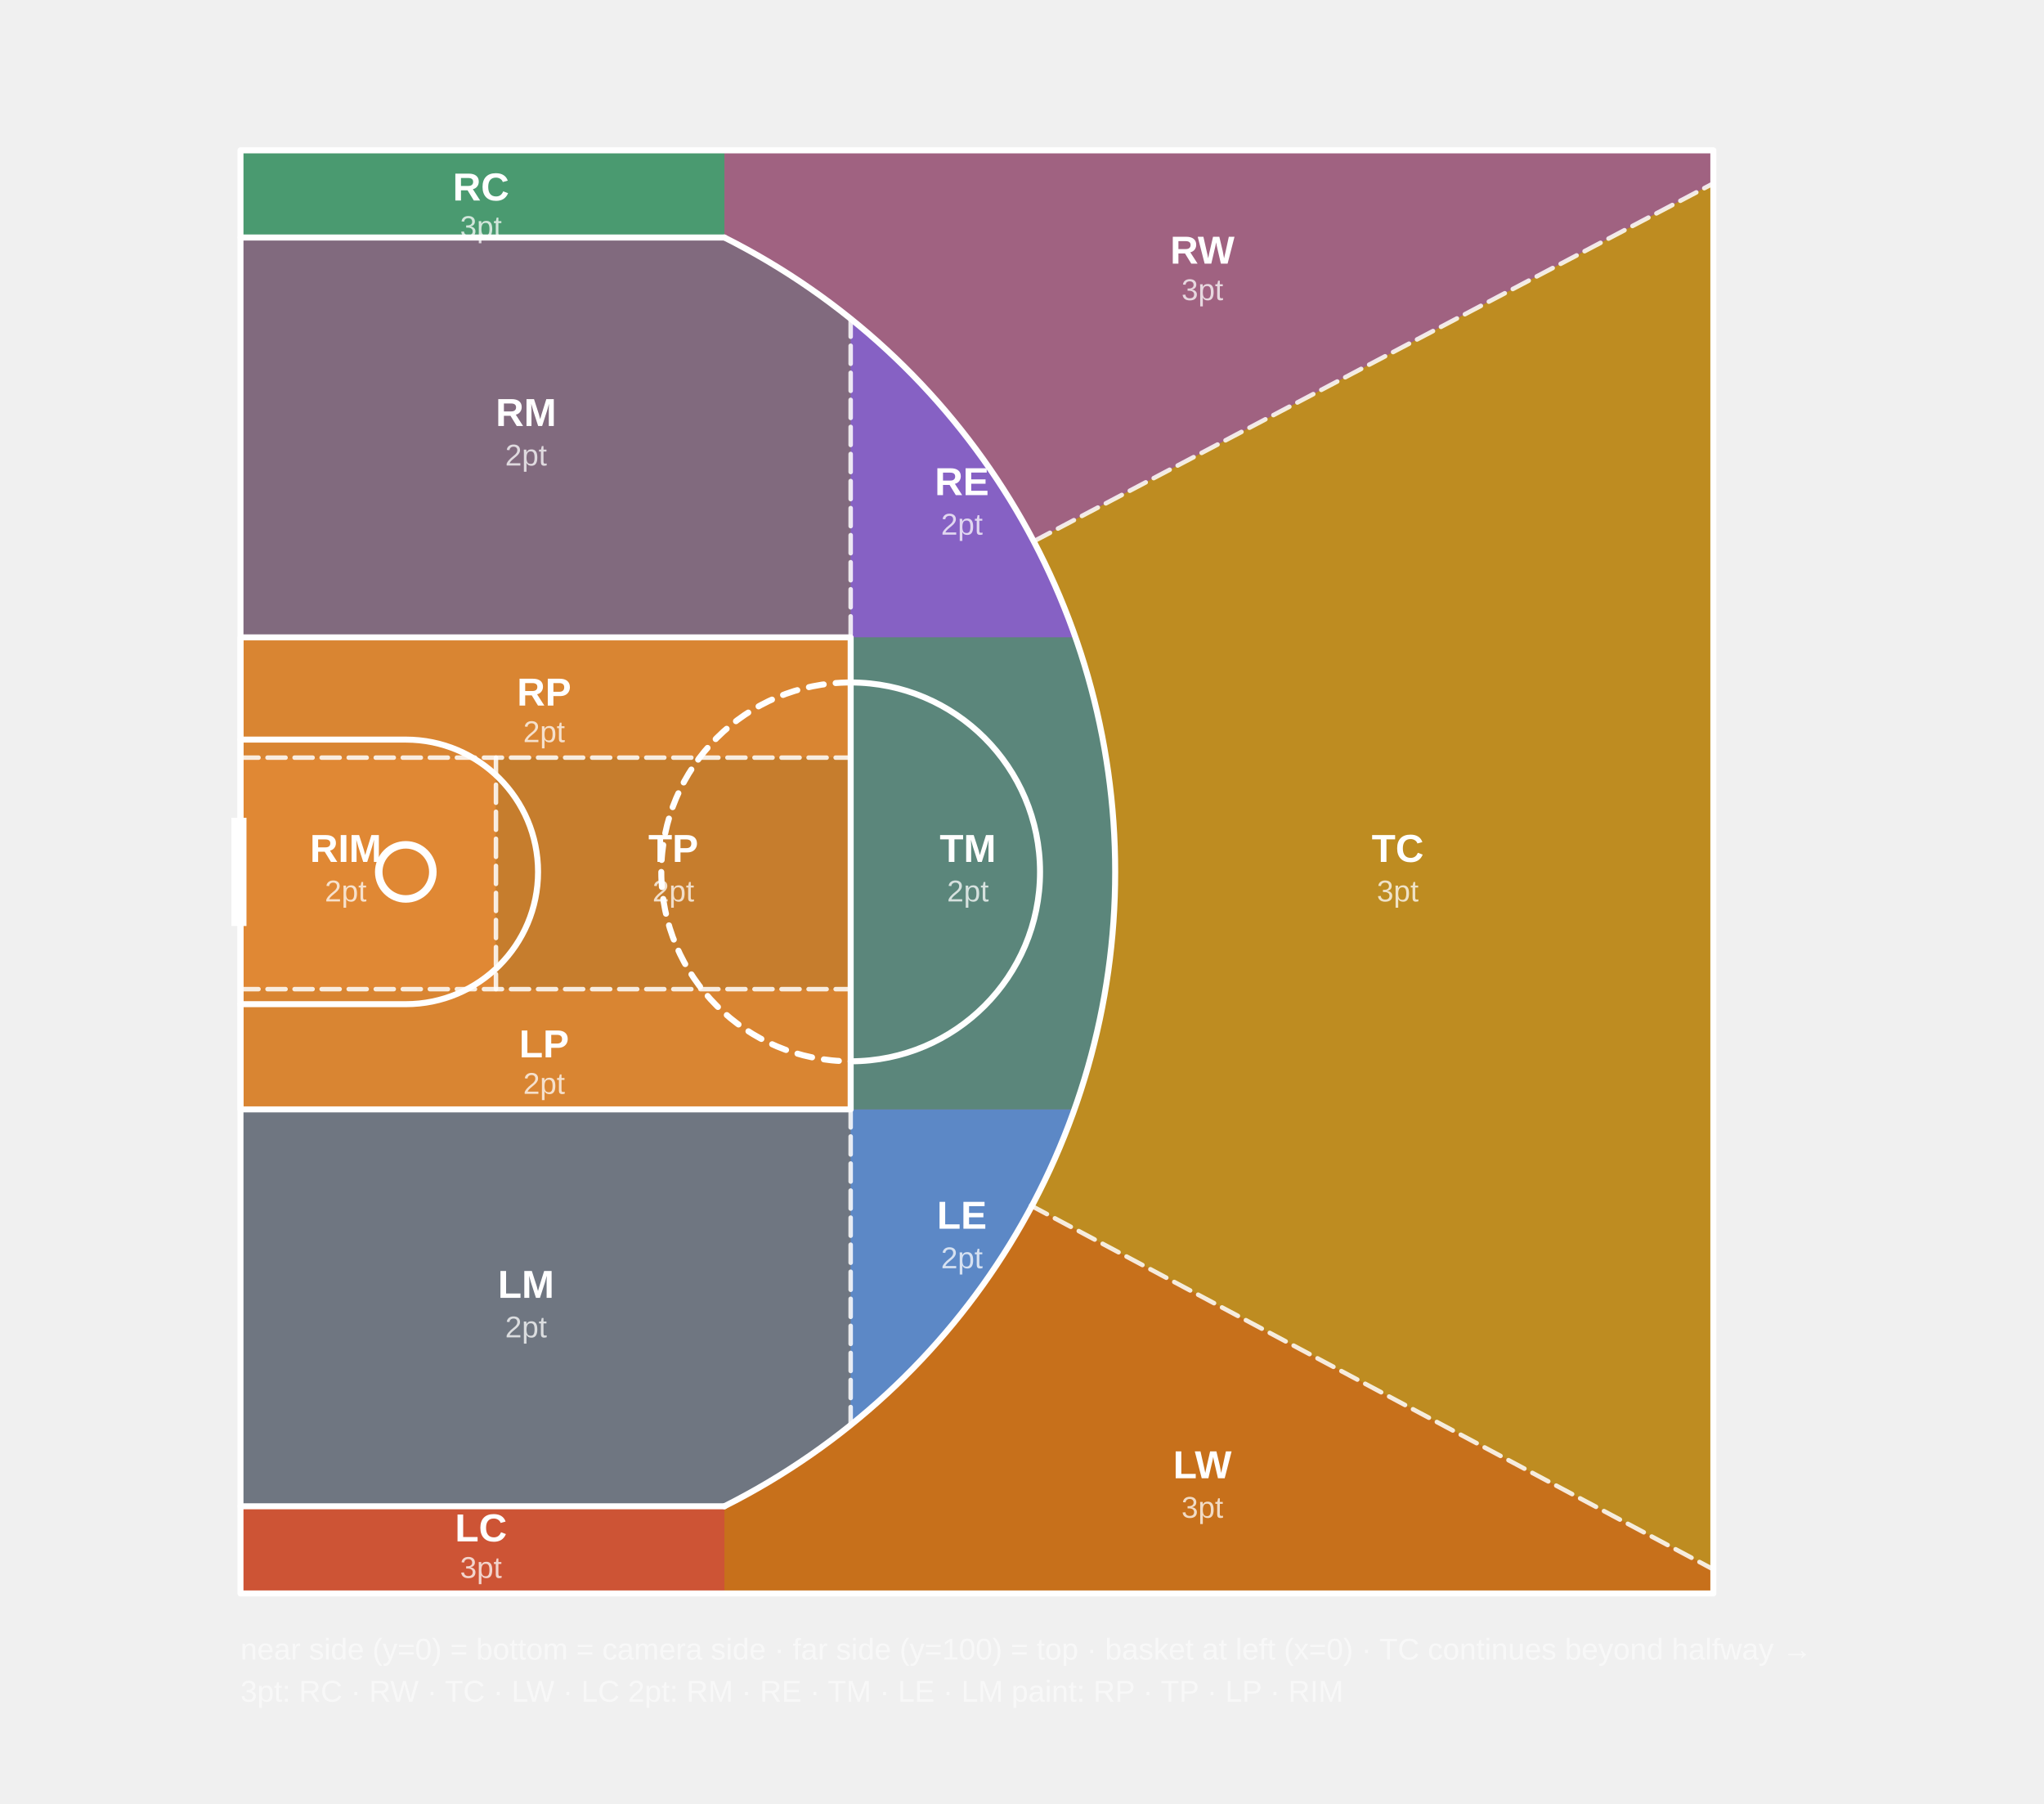
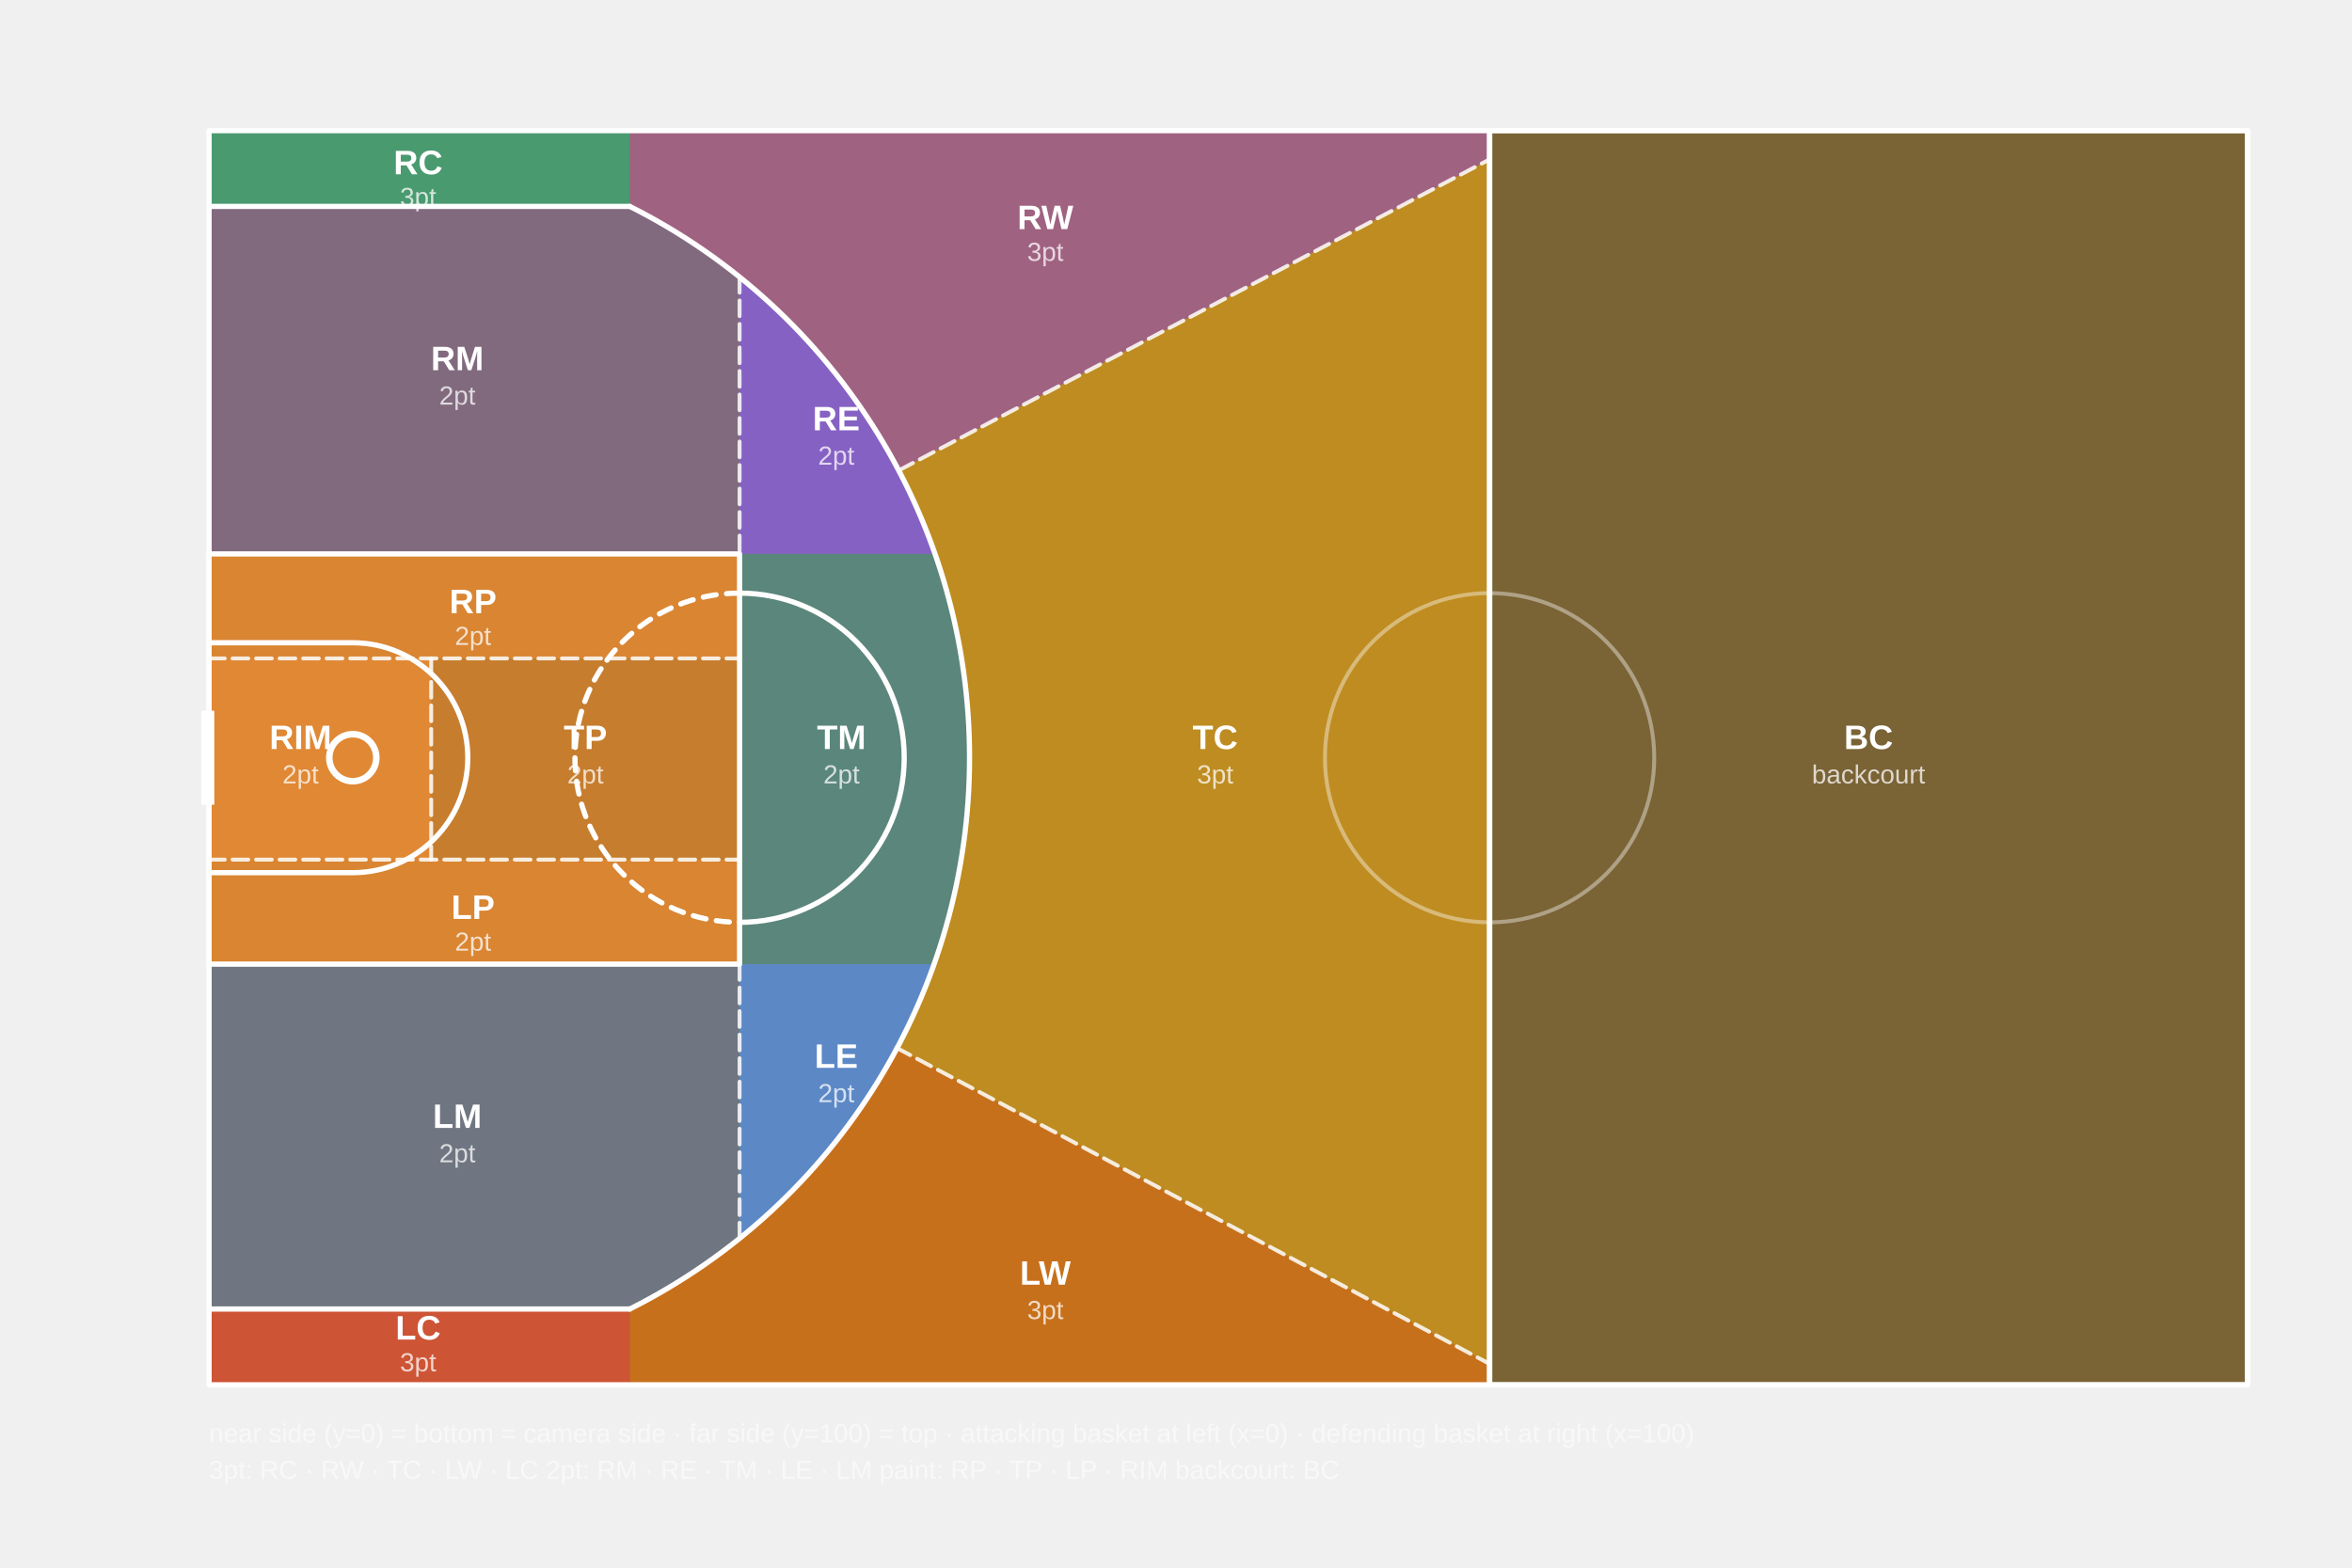
- <svg xmlns="http://www.w3.org/2000/svg" width="680" height="600" viewBox="0 0 680 600" role="img">
+ <svg xmlns="http://www.w3.org/2000/svg" width="900" height="600" viewBox="0 0 900 600" role="img">
  <style>
  .line { fill: none; stroke: #fff; stroke-width: 2; stroke-linecap: round; stroke-linejoin: round; }
  .div  { fill: none; stroke: rgba(255,255,255,0.85); stroke-width: 1.5; stroke-dasharray: 6,3; stroke-linecap: round; }
  .lbl  { font-family: Arial, sans-serif; font-size: 13px; font-weight: bold; fill: #fff; text-anchor: middle; dominant-baseline: middle; }
  .sub  { font-family: Arial, sans-serif; font-size: 10px; fill: rgba(255,255,255,0.75); text-anchor: middle; dominant-baseline: middle; }
  .ax   { font-family: Arial, sans-serif; font-size: 10px; fill: rgba(255,255,255,0.55); }
</style>
  <rect x="80" y="50" width="490" height="480" fill="#9a6e20" rx="2" />
+   <rect x="570" y="50" width="290" height="480" fill="#7a5a18" rx="2" />
  <rect x="80" y="50" width="161" height="29" fill="rgba(20,184,166,0.6)" />
  <path d="M241,79 A236,236 0 0 1 344,180 L570,61 L570,50 L241,50 Z" fill="rgba(168,85,247,0.45)" />
  <path d="M344,180 A236,236 0 0 1 371,290 A236,236 0 0 1 343,401 L570,522 L570,61 Z" fill="rgba(251,191,36,0.38)" />
  <path d="M343,401 A236,236 0 0 1 241,501 L241,530 L570,530 L570,522 Z" fill="rgba(249,115,22,0.48)" />
  <rect x="80" y="501" width="161" height="29" fill="rgba(239,68,68,0.6)" />
  <path d="M80,79 L241,79 A236,236 0 0 1 358,212 L80,212 Z" fill="rgba(99,102,241,0.45)" />
  <path d="M283,106 L283,212 L358,212 A236,236 0 0 0 283,106 Z" fill="rgba(139,92,246,0.58)" />
  <path d="M283,212 L283,369 L357,369 A236,236 0 0 0 358,212 Z" fill="rgba(14,165,233,0.45)" />
  <path d="M283,369 L357,369 A236,236 0 0 1 283,474 L283,369 Z" fill="rgba(96,165,250,0.58)" />
  <path d="M80,501 L241,501 A236,236 0 0 0 357,369 L80,369 Z" fill="rgba(59,130,246,0.45)" />
  <rect x="80" y="212" width="203" height="40" fill="rgba(251,146,60,0.65)" />
  <rect x="80" y="329" width="203" height="40" fill="rgba(251,146,60,0.65)" />
  <rect x="80" y="252" width="85" height="77" fill="rgba(251,146,60,0.72)" />
  <rect x="165" y="252" width="118" height="77" fill="rgba(251,146,60,0.45)" />
-   <rect x="80" y="50" width="490" height="480" class="line" />
+   <rect x="80" y="50" width="780" height="480" class="line" />
  <rect x="80" y="212" width="203" height="157" class="line" />
  <path d="M80,246 L135,246 A44,44 0 0 1 135,334 L80,334" class="line" />
  <path d="M283,227 A63,63 0 0 1 283,353" class="line" />
  <path d="M283,227 A63,63 0 0 0 283,353" class="line" stroke-dasharray="5,4" stroke="rgba(255,255,255,0.4)" />
  <line x1="80" y1="79" x2="241" y2="79" class="line" />
  <line x1="80" y1="501" x2="241" y2="501" class="line" />
  <path d="M241,79 A236,236 0 0 1 371,290 A236,236 0 0 1 241,501" class="line" />
  <rect x="77" y="272" width="5" height="36" fill="#fff" />
  <circle cx="135" cy="290" r="9" fill="none" stroke="#fff" stroke-width="2.5" />
-   <line x1="570" y1="50" x2="570" y2="530" stroke="rgba(255,255,255,0.3)" stroke-width="1.5" stroke-dasharray="8,5" />
+   <rect x="570" y="50" width="290" height="480" fill="rgba(120,120,120,0.3)" />
+   <rect x="570" y="50" width="290" height="480" class="line" />
+   <line x1="570" y1="50" x2="570" y2="530" stroke="#fff" stroke-width="2" />
+   <circle cx="570" cy="290" r="63" fill="none" stroke="rgba(255,255,255,0.4)" stroke-width="1.5" />
  <line x1="283" y1="106" x2="283" y2="212" class="div" />
  <line x1="283" y1="369" x2="283" y2="474" class="div" />
  <line x1="344" y1="180" x2="570" y2="61" class="div" />
  <line x1="343" y1="401" x2="570" y2="522" class="div" />
  <line x1="80" y1="252" x2="283" y2="252" class="div" />
  <line x1="80" y1="329" x2="283" y2="329" class="div" />
  <line x1="165" y1="252" x2="165" y2="329" class="div" />
  <text x="160" y="63" class="lbl">RC</text>
  <text x="160" y="76" class="sub">3pt</text>
  <text x="400" y="84" class="lbl">RW</text>
  <text x="400" y="97" class="sub">3pt</text>
  <text x="465" y="283" class="lbl">TC</text>
  <text x="465" y="297" class="sub">3pt</text>
  <text x="400" y="488" class="lbl">LW</text>
  <text x="400" y="502" class="sub">3pt</text>
  <text x="160" y="509" class="lbl">LC</text>
  <text x="160" y="522" class="sub">3pt</text>
  <text x="175" y="138" class="lbl">RM</text>
  <text x="175" y="152" class="sub">2pt</text>
  <text x="320" y="161" class="lbl">RE</text>
  <text x="320" y="175" class="sub">2pt</text>
  <text x="322" y="283" class="lbl">TM</text>
  <text x="322" y="297" class="sub">2pt</text>
  <text x="320" y="405" class="lbl">LE</text>
  <text x="320" y="419" class="sub">2pt</text>
  <text x="175" y="428" class="lbl">LM</text>
  <text x="175" y="442" class="sub">2pt</text>
  <text x="181" y="231" class="lbl">RP</text>
  <text x="181" y="244" class="sub">2pt</text>
  <text x="224" y="283" class="lbl">TP</text>
  <text x="224" y="297" class="sub">2pt</text>
  <text x="181" y="348" class="lbl">LP</text>
  <text x="181" y="361" class="sub">2pt</text>
  <text x="115" y="283" class="lbl">RIM</text>
  <text x="115" y="297" class="sub">2pt</text>
-   <text x="80" y="552" class="ax">near side (y=0) = bottom = camera side · far side (y=100) = top · basket at left (x=0) · TC continues beyond halfway →</text>
-   <text x="80" y="566" class="ax">3pt: RC · RW · TC · LW · LC   2pt: RM · RE · TM · LE · LM   paint: RP · TP · LP · RIM</text>
+   <text x="715" y="283" class="lbl">BC</text>
+   <text x="715" y="297" class="sub">backcourt</text>
+   <text x="80" y="552" class="ax">near side (y=0) = bottom = camera side · far side (y=100) = top · attacking basket at left (x=0) · defending basket at right (x=100)</text>
+   <text x="80" y="566" class="ax">3pt: RC · RW · TC · LW · LC   2pt: RM · RE · TM · LE · LM   paint: RP · TP · LP · RIM   backcourt: BC</text>
</svg>
